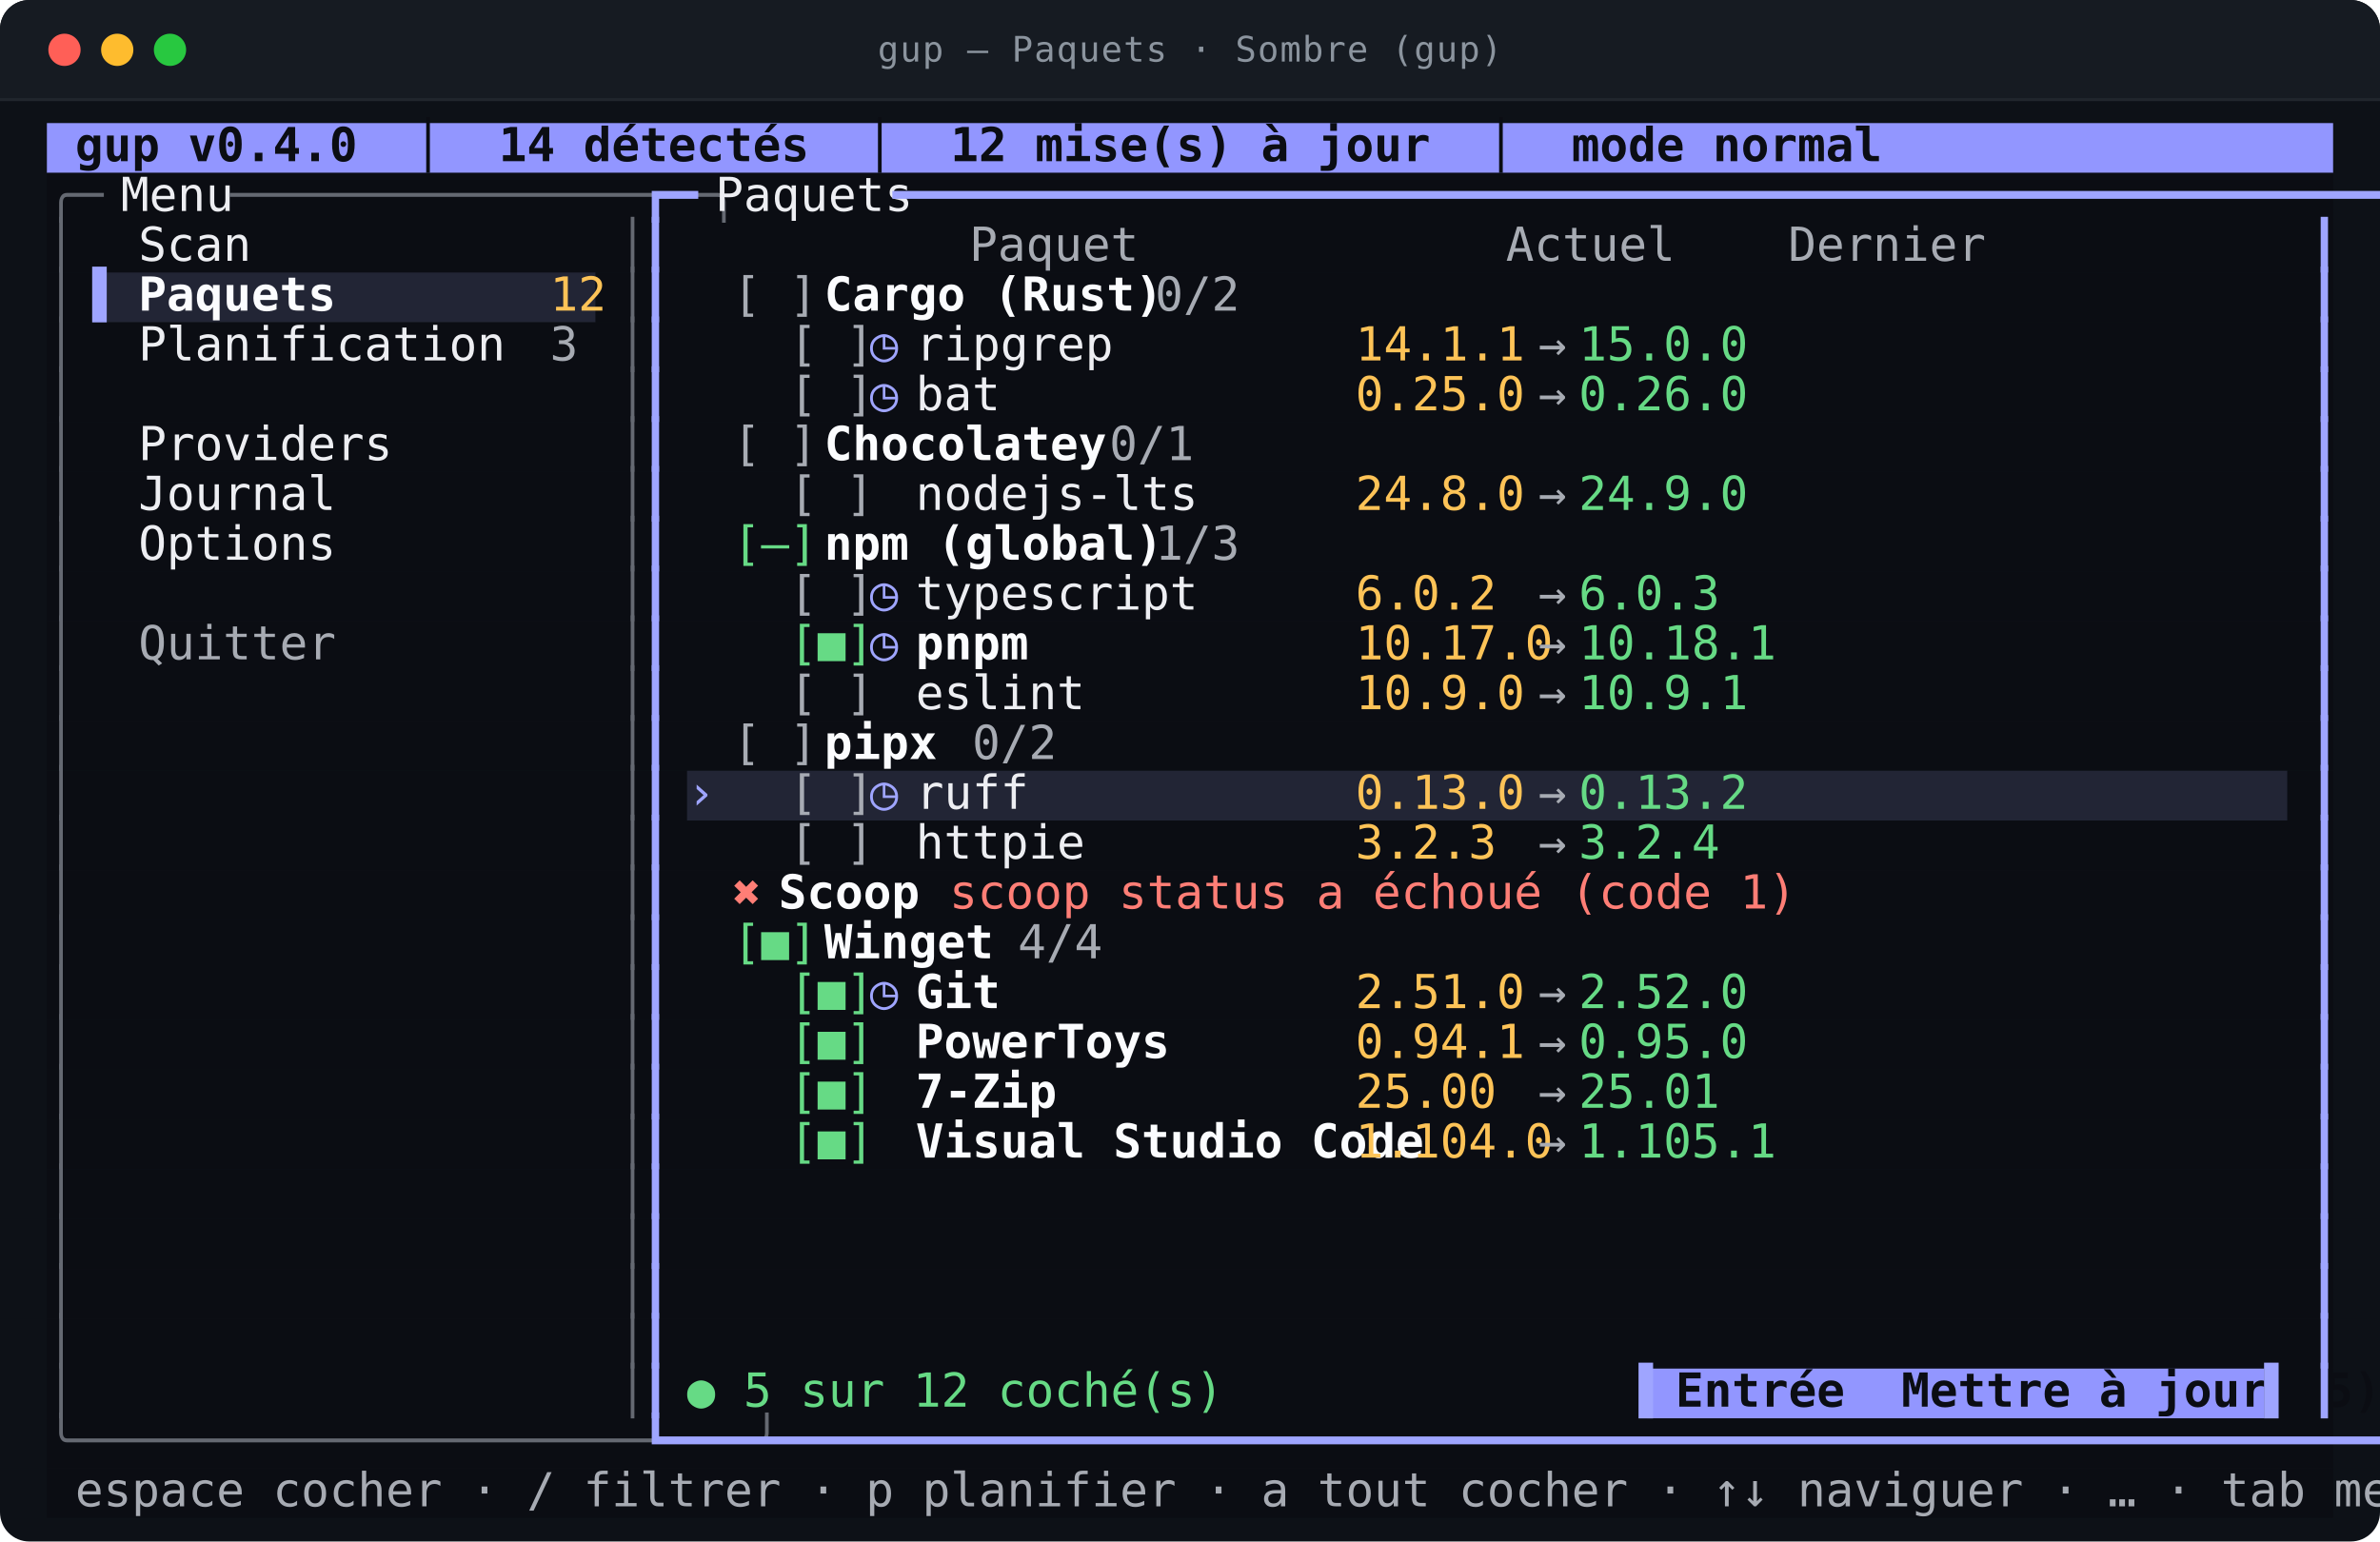
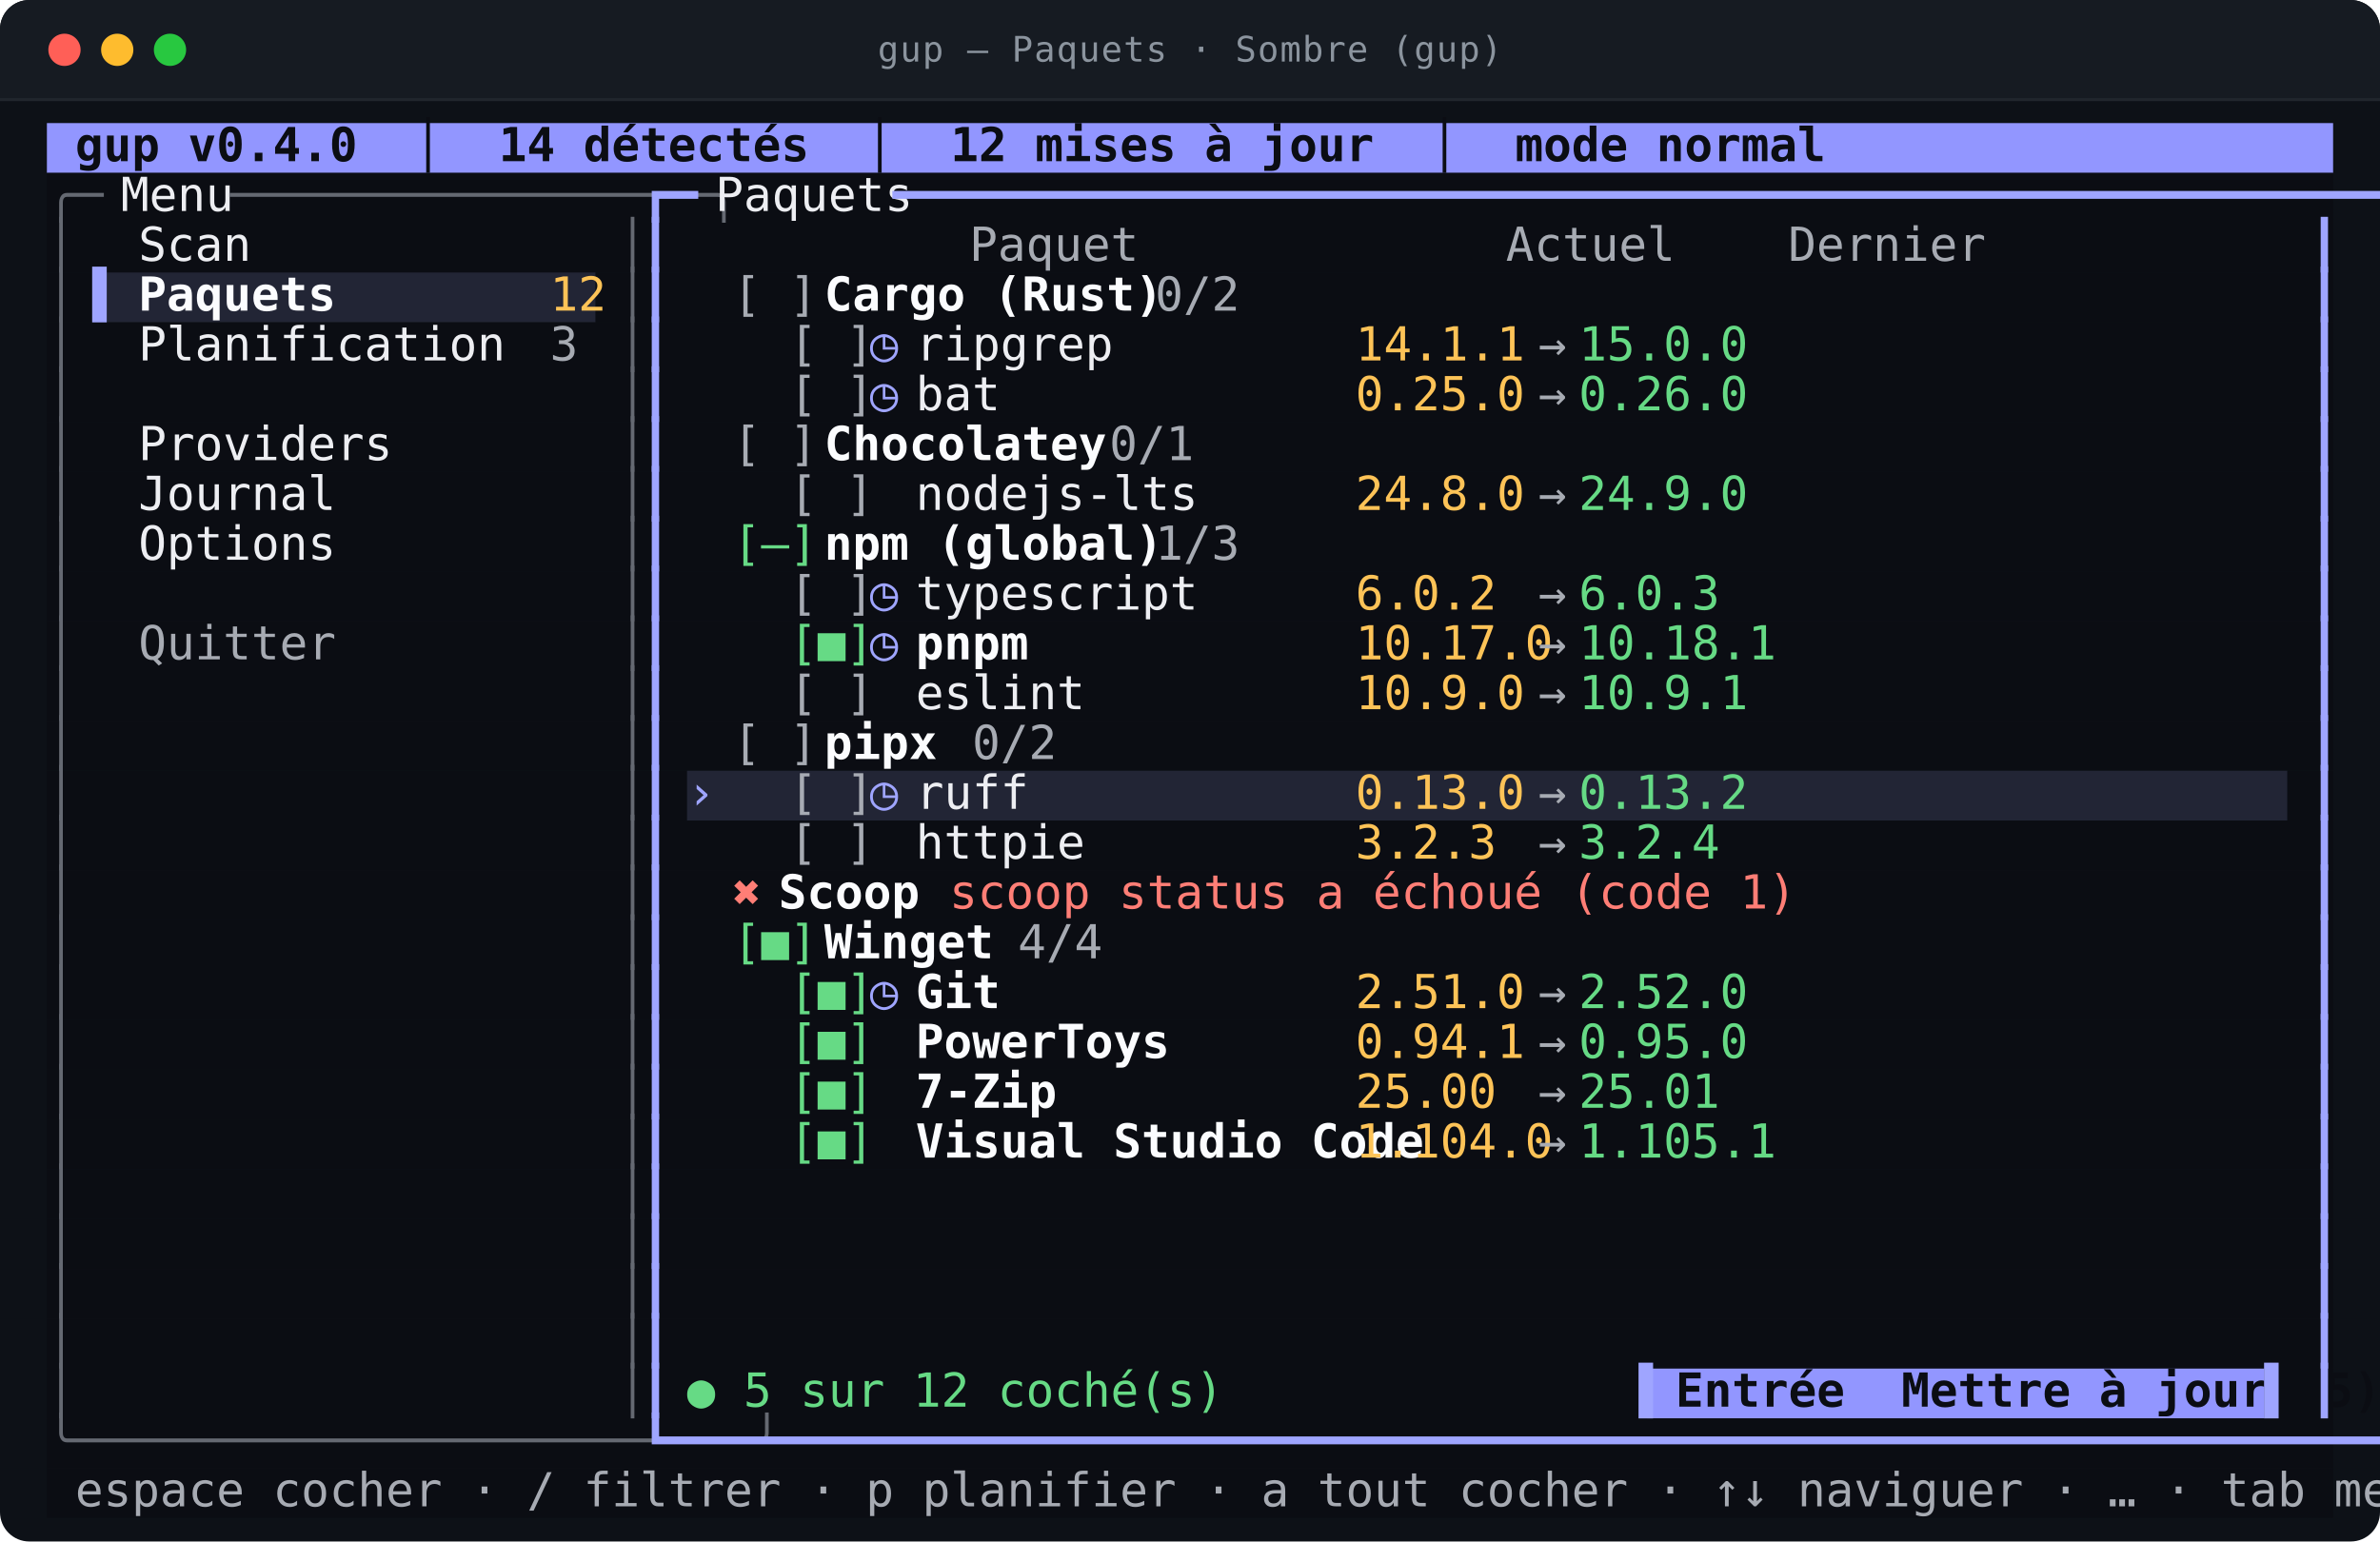
<svg xmlns="http://www.w3.org/2000/svg" viewBox="0 0 812.0 526.0" width="812.0" height="526.0" role="img" aria-labelledby="t d">
  <style>
text{font-family:ui-monospace,SFMono-Regular,"SF Mono",Menlo,Consolas,"DejaVu Sans Mono",monospace;font-size:16px}
.t{font-size:12px;letter-spacing:.4px;fill:#8b949e}
.b{font-weight:700}
.i{font-style:italic}
.u{text-decoration:underline}
.s{text-decoration:line-through}
.us{text-decoration:underline line-through}
.d{opacity:0.62}
.c0{fill:#9296ff}
.c1{fill:#0b0d13}
.c2{fill:#222535}
.c3{fill:#656972}
.c4{fill:#edeef2}
.c5{fill:#9fa5ff}
.c6{fill:#a7abb3}
.c7{fill:#fbfcfe}
.c8{fill:#fdc357}
.c9{fill:#66da85}
.c10{fill:#ff7e76}
</style>
  <rect y="0.0" width="812.0" height="526.0" rx="10.0" fill="#0d1117" />
  <rect y="0.0" width="812.0" height="34.0" rx="10.0" fill="#161b22" />
  <rect y="24.0" width="812.0" height="10.0" fill="#161b22" />
  <line x1="0.0" y1="34.0" x2="812.0" y2="34.0" stroke="#21262d" />
  <circle cx="22.0" cy="17.0" r="5.5" fill="#ff5f57" />
  <circle cx="40.0" cy="17.0" r="5.5" fill="#febc2e" />
  <circle cx="58.0" cy="17.0" r="5.5" fill="#28c840" />
  <text class="t" x="406.0" y="21.0" text-anchor="middle">gup — Paquets · Sombre (gup)</text>
  <rect class="c0" x="16.0" y="42.0" width="780.0" height="17.0" />
  <rect class="c1" x="16.0" y="59.0" width="780.0" height="17.0" />
  <rect class="c1" x="16.0" y="76.0" width="780.0" height="17.0" />
  <rect class="c1" x="16.0" y="93.0" width="15.6" height="17.0" />
  <rect class="c2" x="31.6" y="93.0" width="171.6" height="17.0" />
  <rect class="c1" x="203.2" y="93.0" width="592.8" height="17.0" />
  <rect class="c1" x="16.0" y="110.0" width="780.0" height="17.0" />
  <rect class="c1" x="16.0" y="127.0" width="780.0" height="17.0" />
  <rect class="c1" x="16.0" y="144.0" width="780.0" height="17.0" />
  <rect class="c1" x="16.0" y="161.0" width="780.0" height="17.0" />
  <rect class="c1" x="16.0" y="178.0" width="780.0" height="17.0" />
  <rect class="c1" x="16.0" y="195.0" width="780.0" height="17.0" />
  <rect class="c1" x="16.0" y="212.0" width="780.0" height="17.0" />
  <rect class="c1" x="16.0" y="229.0" width="780.0" height="17.0" />
  <rect class="c1" x="16.0" y="246.0" width="780.0" height="17.0" />
  <rect class="c1" x="16.0" y="263.0" width="218.4" height="17.0" />
  <rect class="c2" x="234.4" y="263.0" width="546.0" height="17.0" />
  <rect class="c1" x="780.4" y="263.0" width="15.6" height="17.0" />
  <rect class="c1" x="16.0" y="280.0" width="780.0" height="17.0" />
  <rect class="c1" x="16.0" y="297.0" width="780.0" height="17.0" />
  <rect class="c1" x="16.0" y="314.0" width="780.0" height="17.0" />
  <rect class="c1" x="16.0" y="331.0" width="780.0" height="17.0" />
  <rect class="c1" x="16.0" y="348.0" width="780.0" height="17.0" />
  <rect class="c1" x="16.0" y="365.0" width="780.0" height="17.0" />
  <rect class="c1" x="16.0" y="382.0" width="780.0" height="17.0" />
  <rect class="c1" x="16.0" y="399.0" width="780.0" height="17.0" />
  <rect class="c1" x="16.0" y="416.0" width="780.0" height="17.0" />
  <rect class="c1" x="16.0" y="433.0" width="780.0" height="17.0" />
  <rect class="c1" x="16.0" y="450.0" width="780.0" height="17.0" />
  <rect class="c1" x="16.0" y="467.0" width="546.0" height="17.0" />
  <rect class="c0" x="562.0" y="467.0" width="210.6" height="17.0" />
  <rect class="c1" x="772.6" y="467.0" width="23.4" height="17.0" />
  <rect class="c1" x="16.0" y="484.0" width="780.0" height="17.0" />
  <rect class="c1" x="16.0" y="501.0" width="780.0" height="17.0" />
-   <text class="c1 b" x="16.0" y="55.0" textLength="507.0" lengthAdjust="spacingAndGlyphs" xml:space="preserve"> gup v0.4.0  │  14 détectés  │  12 mise(s) à jour  │  mode normal</text>
+   <text class="c1 b" x="16.0" y="55.0" textLength="491.4" lengthAdjust="spacingAndGlyphs" xml:space="preserve"> gup v0.4.0  │  14 détectés  │  12 mises à jour  │  mode normal</text>
  <text class="c3" x="16.0" y="72.0" textLength="15.6" lengthAdjust="spacingAndGlyphs" xml:space="preserve">╭─</text>
  <text class="c4" x="31.6" y="72.0" textLength="46.8" lengthAdjust="spacingAndGlyphs" xml:space="preserve"> Menu </text>
  <text class="c3" x="78.4" y="72.0" textLength="140.4" lengthAdjust="spacingAndGlyphs" xml:space="preserve">─────────────────╮</text>
  <text class="c5" x="218.8" y="72.0" textLength="15.6" lengthAdjust="spacingAndGlyphs" xml:space="preserve">┏━</text>
  <text class="c4" x="234.4" y="72.0" textLength="70.2" lengthAdjust="spacingAndGlyphs" xml:space="preserve"> Paquets </text>
  <text class="c5" x="304.6" y="72.0" textLength="491.4" lengthAdjust="spacingAndGlyphs" xml:space="preserve">━━━━━━━━━━━━━━━━━━━━━━━━━━━━━━━━━━━━━━━━━━━━━━━━━━━━━━━━━━━━━━┓</text>
  <text class="c3" x="16.0" y="89.0" textLength="7.8" lengthAdjust="spacingAndGlyphs" xml:space="preserve">│</text>
  <text class="c4" x="47.2" y="89.0" textLength="140.4" lengthAdjust="spacingAndGlyphs" xml:space="preserve">Scan              </text>
  <text class="c3" x="211.0" y="89.0" textLength="7.8" lengthAdjust="spacingAndGlyphs" xml:space="preserve">│</text>
  <text class="c5" x="218.8" y="89.0" textLength="7.8" lengthAdjust="spacingAndGlyphs" xml:space="preserve">┃</text>
  <text class="c6" x="234.4" y="89.0" textLength="366.6" lengthAdjust="spacingAndGlyphs" xml:space="preserve">          Paquet             Actuel    Dernier </text>
  <text class="c5" x="788.2" y="89.0" textLength="7.8" lengthAdjust="spacingAndGlyphs" xml:space="preserve">┃</text>
  <text class="c3" x="16.0" y="106.0" textLength="7.8" lengthAdjust="spacingAndGlyphs" xml:space="preserve">│</text>
  <text class="c5" x="31.6" y="106.0" textLength="15.6" lengthAdjust="spacingAndGlyphs" xml:space="preserve">▌ </text>
  <text class="c7 b" x="47.2" y="106.0" textLength="140.4" lengthAdjust="spacingAndGlyphs" xml:space="preserve">Paquets           </text>
  <text class="c8" x="187.6" y="106.0" textLength="15.6" lengthAdjust="spacingAndGlyphs" xml:space="preserve">12</text>
  <text class="c3" x="211.0" y="106.0" textLength="7.8" lengthAdjust="spacingAndGlyphs" xml:space="preserve">│</text>
  <text class="c5" x="218.8" y="106.0" textLength="7.8" lengthAdjust="spacingAndGlyphs" xml:space="preserve">┃</text>
  <text class="c6" x="250.0" y="106.0" textLength="31.2" lengthAdjust="spacingAndGlyphs" xml:space="preserve">[ ] </text>
  <text class="c7 b" x="281.2" y="106.0" textLength="93.6" lengthAdjust="spacingAndGlyphs" xml:space="preserve">Cargo (Rust)</text>
  <text class="c6" x="374.8" y="106.0" textLength="39.0" lengthAdjust="spacingAndGlyphs" xml:space="preserve">  0/2</text>
  <text class="c5" x="788.2" y="106.0" textLength="7.8" lengthAdjust="spacingAndGlyphs" xml:space="preserve">┃</text>
  <text class="c3" x="16.0" y="123.0" textLength="7.8" lengthAdjust="spacingAndGlyphs" xml:space="preserve">│</text>
  <text class="c4" x="47.2" y="123.0" textLength="140.4" lengthAdjust="spacingAndGlyphs" xml:space="preserve">Planification     </text>
  <text class="c6" x="187.6" y="123.0" textLength="7.8" lengthAdjust="spacingAndGlyphs" xml:space="preserve">3</text>
  <text class="c3" x="211.0" y="123.0" textLength="7.8" lengthAdjust="spacingAndGlyphs" xml:space="preserve">│</text>
  <text class="c5" x="218.8" y="123.0" textLength="7.8" lengthAdjust="spacingAndGlyphs" xml:space="preserve">┃</text>
  <text class="c6" x="250.0" y="123.0" textLength="46.8" lengthAdjust="spacingAndGlyphs" xml:space="preserve">  [ ] </text>
  <text class="c5" x="296.8" y="123.0" textLength="15.6" lengthAdjust="spacingAndGlyphs" xml:space="preserve">◷ </text>
  <text class="c4" x="312.4" y="123.0" textLength="140.4" lengthAdjust="spacingAndGlyphs" xml:space="preserve">ripgrep           </text>
  <text class="c8" x="452.8" y="123.0" textLength="62.4" lengthAdjust="spacingAndGlyphs" xml:space="preserve"> 14.1.1 </text>
  <text class="c6" x="515.2" y="123.0" textLength="23.4" lengthAdjust="spacingAndGlyphs" xml:space="preserve"> → </text>
  <text class="c9" x="538.6" y="123.0" textLength="54.6" lengthAdjust="spacingAndGlyphs" xml:space="preserve">15.0.0 </text>
  <text class="c5" x="788.2" y="123.0" textLength="7.8" lengthAdjust="spacingAndGlyphs" xml:space="preserve">┃</text>
  <text class="c3" x="16.0" y="140.0" textLength="7.8" lengthAdjust="spacingAndGlyphs" xml:space="preserve">│</text>
  <text class="c3" x="211.0" y="140.0" textLength="7.8" lengthAdjust="spacingAndGlyphs" xml:space="preserve">│</text>
  <text class="c5" x="218.8" y="140.0" textLength="7.8" lengthAdjust="spacingAndGlyphs" xml:space="preserve">┃</text>
  <text class="c6" x="250.0" y="140.0" textLength="46.8" lengthAdjust="spacingAndGlyphs" xml:space="preserve">  [ ] </text>
  <text class="c5" x="296.8" y="140.0" textLength="15.6" lengthAdjust="spacingAndGlyphs" xml:space="preserve">◷ </text>
  <text class="c4" x="312.4" y="140.0" textLength="140.4" lengthAdjust="spacingAndGlyphs" xml:space="preserve">bat               </text>
  <text class="c8" x="452.8" y="140.0" textLength="62.4" lengthAdjust="spacingAndGlyphs" xml:space="preserve"> 0.25.0 </text>
  <text class="c6" x="515.2" y="140.0" textLength="23.4" lengthAdjust="spacingAndGlyphs" xml:space="preserve"> → </text>
  <text class="c9" x="538.6" y="140.0" textLength="54.6" lengthAdjust="spacingAndGlyphs" xml:space="preserve">0.26.0 </text>
  <text class="c5" x="788.2" y="140.0" textLength="7.8" lengthAdjust="spacingAndGlyphs" xml:space="preserve">┃</text>
  <text class="c3" x="16.0" y="157.0" textLength="7.8" lengthAdjust="spacingAndGlyphs" xml:space="preserve">│</text>
  <text class="c4" x="47.2" y="157.0" textLength="140.4" lengthAdjust="spacingAndGlyphs" xml:space="preserve">Providers         </text>
  <text class="c3" x="211.0" y="157.0" textLength="7.8" lengthAdjust="spacingAndGlyphs" xml:space="preserve">│</text>
  <text class="c5" x="218.8" y="157.0" textLength="7.8" lengthAdjust="spacingAndGlyphs" xml:space="preserve">┃</text>
  <text class="c6" x="250.0" y="157.0" textLength="31.2" lengthAdjust="spacingAndGlyphs" xml:space="preserve">[ ] </text>
  <text class="c7 b" x="281.2" y="157.0" textLength="78.0" lengthAdjust="spacingAndGlyphs" xml:space="preserve">Chocolatey</text>
  <text class="c6" x="359.2" y="157.0" textLength="39.0" lengthAdjust="spacingAndGlyphs" xml:space="preserve">  0/1</text>
  <text class="c5" x="788.2" y="157.0" textLength="7.8" lengthAdjust="spacingAndGlyphs" xml:space="preserve">┃</text>
  <text class="c3" x="16.0" y="174.0" textLength="7.8" lengthAdjust="spacingAndGlyphs" xml:space="preserve">│</text>
  <text class="c4" x="47.2" y="174.0" textLength="140.4" lengthAdjust="spacingAndGlyphs" xml:space="preserve">Journal           </text>
  <text class="c3" x="211.0" y="174.0" textLength="7.8" lengthAdjust="spacingAndGlyphs" xml:space="preserve">│</text>
  <text class="c5" x="218.8" y="174.0" textLength="7.8" lengthAdjust="spacingAndGlyphs" xml:space="preserve">┃</text>
  <text class="c6" x="250.0" y="174.0" textLength="46.8" lengthAdjust="spacingAndGlyphs" xml:space="preserve">  [ ] </text>
  <text class="c4" x="312.4" y="174.0" textLength="140.4" lengthAdjust="spacingAndGlyphs" xml:space="preserve">nodejs-lts        </text>
  <text class="c8" x="452.8" y="174.0" textLength="62.4" lengthAdjust="spacingAndGlyphs" xml:space="preserve"> 24.8.0 </text>
  <text class="c6" x="515.2" y="174.0" textLength="23.4" lengthAdjust="spacingAndGlyphs" xml:space="preserve"> → </text>
  <text class="c9" x="538.6" y="174.0" textLength="54.6" lengthAdjust="spacingAndGlyphs" xml:space="preserve">24.9.0 </text>
  <text class="c5" x="788.2" y="174.0" textLength="7.8" lengthAdjust="spacingAndGlyphs" xml:space="preserve">┃</text>
  <text class="c3" x="16.0" y="191.0" textLength="7.8" lengthAdjust="spacingAndGlyphs" xml:space="preserve">│</text>
  <text class="c4" x="47.2" y="191.0" textLength="140.4" lengthAdjust="spacingAndGlyphs" xml:space="preserve">Options           </text>
  <text class="c3" x="211.0" y="191.0" textLength="7.8" lengthAdjust="spacingAndGlyphs" xml:space="preserve">│</text>
  <text class="c5" x="218.8" y="191.0" textLength="7.8" lengthAdjust="spacingAndGlyphs" xml:space="preserve">┃</text>
  <text class="c9" x="250.0" y="191.0" textLength="31.2" lengthAdjust="spacingAndGlyphs" xml:space="preserve">[–] </text>
  <text class="c7 b" x="281.2" y="191.0" textLength="93.6" lengthAdjust="spacingAndGlyphs" xml:space="preserve">npm (global)</text>
  <text class="c6" x="374.8" y="191.0" textLength="39.0" lengthAdjust="spacingAndGlyphs" xml:space="preserve">  1/3</text>
  <text class="c5" x="788.2" y="191.0" textLength="7.8" lengthAdjust="spacingAndGlyphs" xml:space="preserve">┃</text>
  <text class="c3" x="16.0" y="208.0" textLength="7.8" lengthAdjust="spacingAndGlyphs" xml:space="preserve">│</text>
  <text class="c3" x="211.0" y="208.0" textLength="7.8" lengthAdjust="spacingAndGlyphs" xml:space="preserve">│</text>
  <text class="c5" x="218.8" y="208.0" textLength="7.8" lengthAdjust="spacingAndGlyphs" xml:space="preserve">┃</text>
  <text class="c6" x="250.0" y="208.0" textLength="46.8" lengthAdjust="spacingAndGlyphs" xml:space="preserve">  [ ] </text>
  <text class="c5" x="296.8" y="208.0" textLength="15.6" lengthAdjust="spacingAndGlyphs" xml:space="preserve">◷ </text>
  <text class="c4" x="312.4" y="208.0" textLength="140.4" lengthAdjust="spacingAndGlyphs" xml:space="preserve">typescript        </text>
  <text class="c8" x="452.8" y="208.0" textLength="62.4" lengthAdjust="spacingAndGlyphs" xml:space="preserve"> 6.0.2  </text>
  <text class="c6" x="515.2" y="208.0" textLength="23.4" lengthAdjust="spacingAndGlyphs" xml:space="preserve"> → </text>
  <text class="c9" x="538.6" y="208.0" textLength="54.6" lengthAdjust="spacingAndGlyphs" xml:space="preserve">6.0.3  </text>
  <text class="c5" x="788.2" y="208.0" textLength="7.8" lengthAdjust="spacingAndGlyphs" xml:space="preserve">┃</text>
  <text class="c3" x="16.0" y="225.0" textLength="7.8" lengthAdjust="spacingAndGlyphs" xml:space="preserve">│</text>
  <text class="c6" x="47.2" y="225.0" textLength="140.4" lengthAdjust="spacingAndGlyphs" xml:space="preserve">Quitter           </text>
  <text class="c3" x="211.0" y="225.0" textLength="7.8" lengthAdjust="spacingAndGlyphs" xml:space="preserve">│</text>
  <text class="c5" x="218.8" y="225.0" textLength="7.8" lengthAdjust="spacingAndGlyphs" xml:space="preserve">┃</text>
  <text class="c9" x="250.0" y="225.0" textLength="46.8" lengthAdjust="spacingAndGlyphs" xml:space="preserve">  [■] </text>
  <text class="c5" x="296.8" y="225.0" textLength="15.6" lengthAdjust="spacingAndGlyphs" xml:space="preserve">◷ </text>
  <text class="c7 b" x="312.4" y="225.0" textLength="140.4" lengthAdjust="spacingAndGlyphs" xml:space="preserve">pnpm              </text>
  <text class="c8" x="452.8" y="225.0" textLength="62.4" lengthAdjust="spacingAndGlyphs" xml:space="preserve"> 10.17.0</text>
  <text class="c6" x="515.2" y="225.0" textLength="23.4" lengthAdjust="spacingAndGlyphs" xml:space="preserve"> → </text>
  <text class="c9" x="538.6" y="225.0" textLength="54.6" lengthAdjust="spacingAndGlyphs" xml:space="preserve">10.18.1</text>
  <text class="c5" x="788.2" y="225.0" textLength="7.8" lengthAdjust="spacingAndGlyphs" xml:space="preserve">┃</text>
  <text class="c3" x="16.0" y="242.0" textLength="7.8" lengthAdjust="spacingAndGlyphs" xml:space="preserve">│</text>
  <text class="c3" x="211.0" y="242.0" textLength="7.8" lengthAdjust="spacingAndGlyphs" xml:space="preserve">│</text>
  <text class="c5" x="218.8" y="242.0" textLength="7.8" lengthAdjust="spacingAndGlyphs" xml:space="preserve">┃</text>
  <text class="c6" x="250.0" y="242.0" textLength="46.8" lengthAdjust="spacingAndGlyphs" xml:space="preserve">  [ ] </text>
  <text class="c4" x="312.4" y="242.0" textLength="140.4" lengthAdjust="spacingAndGlyphs" xml:space="preserve">eslint            </text>
  <text class="c8" x="452.8" y="242.0" textLength="62.4" lengthAdjust="spacingAndGlyphs" xml:space="preserve"> 10.9.0 </text>
  <text class="c6" x="515.2" y="242.0" textLength="23.4" lengthAdjust="spacingAndGlyphs" xml:space="preserve"> → </text>
  <text class="c9" x="538.6" y="242.0" textLength="54.6" lengthAdjust="spacingAndGlyphs" xml:space="preserve">10.9.1 </text>
  <text class="c5" x="788.2" y="242.0" textLength="7.8" lengthAdjust="spacingAndGlyphs" xml:space="preserve">┃</text>
  <text class="c3" x="16.0" y="259.0" textLength="7.8" lengthAdjust="spacingAndGlyphs" xml:space="preserve">│</text>
  <text class="c3" x="211.0" y="259.0" textLength="7.8" lengthAdjust="spacingAndGlyphs" xml:space="preserve">│</text>
  <text class="c5" x="218.8" y="259.0" textLength="7.8" lengthAdjust="spacingAndGlyphs" xml:space="preserve">┃</text>
  <text class="c6" x="250.0" y="259.0" textLength="31.2" lengthAdjust="spacingAndGlyphs" xml:space="preserve">[ ] </text>
  <text class="c7 b" x="281.2" y="259.0" textLength="31.2" lengthAdjust="spacingAndGlyphs" xml:space="preserve">pipx</text>
  <text class="c6" x="312.4" y="259.0" textLength="39.0" lengthAdjust="spacingAndGlyphs" xml:space="preserve">  0/2</text>
  <text class="c5" x="788.2" y="259.0" textLength="7.8" lengthAdjust="spacingAndGlyphs" xml:space="preserve">┃</text>
  <text class="c3" x="16.0" y="276.0" textLength="7.8" lengthAdjust="spacingAndGlyphs" xml:space="preserve">│</text>
  <text class="c3" x="211.0" y="276.0" textLength="7.8" lengthAdjust="spacingAndGlyphs" xml:space="preserve">│</text>
  <text class="c5" x="218.8" y="276.0" textLength="7.8" lengthAdjust="spacingAndGlyphs" xml:space="preserve">┃</text>
  <text class="c5" x="234.4" y="276.0" textLength="15.6" lengthAdjust="spacingAndGlyphs" xml:space="preserve">› </text>
  <text class="c6" x="250.0" y="276.0" textLength="46.8" lengthAdjust="spacingAndGlyphs" xml:space="preserve">  [ ] </text>
  <text class="c5" x="296.8" y="276.0" textLength="15.6" lengthAdjust="spacingAndGlyphs" xml:space="preserve">◷ </text>
  <text class="c4" x="312.4" y="276.0" textLength="140.4" lengthAdjust="spacingAndGlyphs" xml:space="preserve">ruff              </text>
  <text class="c8" x="452.8" y="276.0" textLength="62.4" lengthAdjust="spacingAndGlyphs" xml:space="preserve"> 0.13.0 </text>
  <text class="c6" x="515.2" y="276.0" textLength="23.4" lengthAdjust="spacingAndGlyphs" xml:space="preserve"> → </text>
  <text class="c9" x="538.6" y="276.0" textLength="54.6" lengthAdjust="spacingAndGlyphs" xml:space="preserve">0.13.2 </text>
  <text class="c5" x="788.2" y="276.0" textLength="7.8" lengthAdjust="spacingAndGlyphs" xml:space="preserve">┃</text>
  <text class="c3" x="16.0" y="293.0" textLength="7.8" lengthAdjust="spacingAndGlyphs" xml:space="preserve">│</text>
  <text class="c3" x="211.0" y="293.0" textLength="7.8" lengthAdjust="spacingAndGlyphs" xml:space="preserve">│</text>
  <text class="c5" x="218.8" y="293.0" textLength="7.8" lengthAdjust="spacingAndGlyphs" xml:space="preserve">┃</text>
  <text class="c6" x="250.0" y="293.0" textLength="46.8" lengthAdjust="spacingAndGlyphs" xml:space="preserve">  [ ] </text>
  <text class="c4" x="312.4" y="293.0" textLength="140.4" lengthAdjust="spacingAndGlyphs" xml:space="preserve">httpie            </text>
  <text class="c8" x="452.8" y="293.0" textLength="62.4" lengthAdjust="spacingAndGlyphs" xml:space="preserve"> 3.2.3  </text>
  <text class="c6" x="515.2" y="293.0" textLength="23.4" lengthAdjust="spacingAndGlyphs" xml:space="preserve"> → </text>
  <text class="c9" x="538.6" y="293.0" textLength="54.6" lengthAdjust="spacingAndGlyphs" xml:space="preserve">3.2.4  </text>
  <text class="c5" x="788.2" y="293.0" textLength="7.8" lengthAdjust="spacingAndGlyphs" xml:space="preserve">┃</text>
  <text class="c3" x="16.0" y="310.0" textLength="7.8" lengthAdjust="spacingAndGlyphs" xml:space="preserve">│</text>
  <text class="c3" x="211.0" y="310.0" textLength="7.8" lengthAdjust="spacingAndGlyphs" xml:space="preserve">│</text>
  <text class="c5" x="218.8" y="310.0" textLength="7.8" lengthAdjust="spacingAndGlyphs" xml:space="preserve">┃</text>
  <text class="c10" x="250.0" y="310.0" textLength="15.6" lengthAdjust="spacingAndGlyphs" xml:space="preserve">✖ </text>
  <text class="c7 b" x="265.6" y="310.0" textLength="39.0" lengthAdjust="spacingAndGlyphs" xml:space="preserve">Scoop</text>
  <text class="c10" x="304.6" y="310.0" textLength="249.6" lengthAdjust="spacingAndGlyphs" xml:space="preserve">  scoop status a échoué (code 1)</text>
  <text class="c5" x="788.2" y="310.0" textLength="7.8" lengthAdjust="spacingAndGlyphs" xml:space="preserve">┃</text>
  <text class="c3" x="16.0" y="327.0" textLength="7.8" lengthAdjust="spacingAndGlyphs" xml:space="preserve">│</text>
  <text class="c3" x="211.0" y="327.0" textLength="7.8" lengthAdjust="spacingAndGlyphs" xml:space="preserve">│</text>
  <text class="c5" x="218.8" y="327.0" textLength="7.8" lengthAdjust="spacingAndGlyphs" xml:space="preserve">┃</text>
  <text class="c9" x="250.0" y="327.0" textLength="31.2" lengthAdjust="spacingAndGlyphs" xml:space="preserve">[■] </text>
  <text class="c7 b" x="281.2" y="327.0" textLength="46.8" lengthAdjust="spacingAndGlyphs" xml:space="preserve">Winget</text>
  <text class="c6" x="328.0" y="327.0" textLength="39.0" lengthAdjust="spacingAndGlyphs" xml:space="preserve">  4/4</text>
  <text class="c5" x="788.2" y="327.0" textLength="7.8" lengthAdjust="spacingAndGlyphs" xml:space="preserve">┃</text>
  <text class="c3" x="16.0" y="344.0" textLength="7.8" lengthAdjust="spacingAndGlyphs" xml:space="preserve">│</text>
  <text class="c3" x="211.0" y="344.0" textLength="7.8" lengthAdjust="spacingAndGlyphs" xml:space="preserve">│</text>
  <text class="c5" x="218.8" y="344.0" textLength="7.8" lengthAdjust="spacingAndGlyphs" xml:space="preserve">┃</text>
  <text class="c9" x="250.0" y="344.0" textLength="46.8" lengthAdjust="spacingAndGlyphs" xml:space="preserve">  [■] </text>
  <text class="c5" x="296.8" y="344.0" textLength="15.6" lengthAdjust="spacingAndGlyphs" xml:space="preserve">◷ </text>
  <text class="c7 b" x="312.4" y="344.0" textLength="140.4" lengthAdjust="spacingAndGlyphs" xml:space="preserve">Git               </text>
  <text class="c8" x="452.8" y="344.0" textLength="62.4" lengthAdjust="spacingAndGlyphs" xml:space="preserve"> 2.51.0 </text>
  <text class="c6" x="515.2" y="344.0" textLength="23.4" lengthAdjust="spacingAndGlyphs" xml:space="preserve"> → </text>
  <text class="c9" x="538.6" y="344.0" textLength="54.6" lengthAdjust="spacingAndGlyphs" xml:space="preserve">2.52.0 </text>
  <text class="c5" x="788.2" y="344.0" textLength="7.8" lengthAdjust="spacingAndGlyphs" xml:space="preserve">┃</text>
  <text class="c3" x="16.0" y="361.0" textLength="7.8" lengthAdjust="spacingAndGlyphs" xml:space="preserve">│</text>
  <text class="c3" x="211.0" y="361.0" textLength="7.8" lengthAdjust="spacingAndGlyphs" xml:space="preserve">│</text>
  <text class="c5" x="218.8" y="361.0" textLength="7.8" lengthAdjust="spacingAndGlyphs" xml:space="preserve">┃</text>
  <text class="c9" x="250.0" y="361.0" textLength="46.8" lengthAdjust="spacingAndGlyphs" xml:space="preserve">  [■] </text>
  <text class="c7 b" x="312.4" y="361.0" textLength="140.4" lengthAdjust="spacingAndGlyphs" xml:space="preserve">PowerToys         </text>
  <text class="c8" x="452.8" y="361.0" textLength="62.4" lengthAdjust="spacingAndGlyphs" xml:space="preserve"> 0.94.1 </text>
  <text class="c6" x="515.2" y="361.0" textLength="23.4" lengthAdjust="spacingAndGlyphs" xml:space="preserve"> → </text>
  <text class="c9" x="538.6" y="361.0" textLength="54.6" lengthAdjust="spacingAndGlyphs" xml:space="preserve">0.95.0 </text>
  <text class="c5" x="788.2" y="361.0" textLength="7.8" lengthAdjust="spacingAndGlyphs" xml:space="preserve">┃</text>
  <text class="c3" x="16.0" y="378.0" textLength="7.8" lengthAdjust="spacingAndGlyphs" xml:space="preserve">│</text>
  <text class="c3" x="211.0" y="378.0" textLength="7.8" lengthAdjust="spacingAndGlyphs" xml:space="preserve">│</text>
  <text class="c5" x="218.8" y="378.0" textLength="7.8" lengthAdjust="spacingAndGlyphs" xml:space="preserve">┃</text>
  <text class="c9" x="250.0" y="378.0" textLength="46.8" lengthAdjust="spacingAndGlyphs" xml:space="preserve">  [■] </text>
  <text class="c7 b" x="312.4" y="378.0" textLength="140.4" lengthAdjust="spacingAndGlyphs" xml:space="preserve">7-Zip             </text>
  <text class="c8" x="452.8" y="378.0" textLength="62.4" lengthAdjust="spacingAndGlyphs" xml:space="preserve"> 25.00  </text>
  <text class="c6" x="515.2" y="378.0" textLength="23.4" lengthAdjust="spacingAndGlyphs" xml:space="preserve"> → </text>
  <text class="c9" x="538.6" y="378.0" textLength="54.6" lengthAdjust="spacingAndGlyphs" xml:space="preserve">25.01  </text>
  <text class="c5" x="788.2" y="378.0" textLength="7.8" lengthAdjust="spacingAndGlyphs" xml:space="preserve">┃</text>
  <text class="c3" x="16.0" y="395.0" textLength="7.8" lengthAdjust="spacingAndGlyphs" xml:space="preserve">│</text>
  <text class="c3" x="211.0" y="395.0" textLength="7.8" lengthAdjust="spacingAndGlyphs" xml:space="preserve">│</text>
  <text class="c5" x="218.8" y="395.0" textLength="7.8" lengthAdjust="spacingAndGlyphs" xml:space="preserve">┃</text>
  <text class="c9" x="250.0" y="395.0" textLength="46.8" lengthAdjust="spacingAndGlyphs" xml:space="preserve">  [■] </text>
  <text class="c7 b" x="312.4" y="395.0" textLength="140.4" lengthAdjust="spacingAndGlyphs" xml:space="preserve">Visual Studio Code</text>
  <text class="c8" x="452.8" y="395.0" textLength="62.4" lengthAdjust="spacingAndGlyphs" xml:space="preserve"> 1.104.0</text>
  <text class="c6" x="515.2" y="395.0" textLength="23.4" lengthAdjust="spacingAndGlyphs" xml:space="preserve"> → </text>
  <text class="c9" x="538.6" y="395.0" textLength="54.6" lengthAdjust="spacingAndGlyphs" xml:space="preserve">1.105.1</text>
  <text class="c5" x="788.2" y="395.0" textLength="7.8" lengthAdjust="spacingAndGlyphs" xml:space="preserve">┃</text>
  <text class="c3" x="16.0" y="412.0" textLength="7.8" lengthAdjust="spacingAndGlyphs" xml:space="preserve">│</text>
  <text class="c3" x="211.0" y="412.0" textLength="7.8" lengthAdjust="spacingAndGlyphs" xml:space="preserve">│</text>
  <text class="c5" x="218.8" y="412.0" textLength="7.8" lengthAdjust="spacingAndGlyphs" xml:space="preserve">┃</text>
  <text class="c5" x="788.2" y="412.0" textLength="7.8" lengthAdjust="spacingAndGlyphs" xml:space="preserve">┃</text>
  <text class="c3" x="16.0" y="429.0" textLength="7.8" lengthAdjust="spacingAndGlyphs" xml:space="preserve">│</text>
  <text class="c3" x="211.0" y="429.0" textLength="7.8" lengthAdjust="spacingAndGlyphs" xml:space="preserve">│</text>
  <text class="c5" x="218.8" y="429.0" textLength="7.8" lengthAdjust="spacingAndGlyphs" xml:space="preserve">┃</text>
  <text class="c5" x="788.2" y="429.0" textLength="7.8" lengthAdjust="spacingAndGlyphs" xml:space="preserve">┃</text>
  <text class="c3" x="16.0" y="446.0" textLength="7.8" lengthAdjust="spacingAndGlyphs" xml:space="preserve">│</text>
  <text class="c3" x="211.0" y="446.0" textLength="7.8" lengthAdjust="spacingAndGlyphs" xml:space="preserve">│</text>
  <text class="c5" x="218.8" y="446.0" textLength="7.8" lengthAdjust="spacingAndGlyphs" xml:space="preserve">┃</text>
  <text class="c5" x="788.2" y="446.0" textLength="7.8" lengthAdjust="spacingAndGlyphs" xml:space="preserve">┃</text>
  <text class="c3" x="16.0" y="463.0" textLength="7.8" lengthAdjust="spacingAndGlyphs" xml:space="preserve">│</text>
  <text class="c3" x="211.0" y="463.0" textLength="7.8" lengthAdjust="spacingAndGlyphs" xml:space="preserve">│</text>
  <text class="c5" x="218.8" y="463.0" textLength="7.8" lengthAdjust="spacingAndGlyphs" xml:space="preserve">┃</text>
  <text class="c5" x="788.2" y="463.0" textLength="7.8" lengthAdjust="spacingAndGlyphs" xml:space="preserve">┃</text>
  <text class="c3" x="16.0" y="480.0" textLength="7.8" lengthAdjust="spacingAndGlyphs" xml:space="preserve">│</text>
  <text class="c3" x="211.0" y="480.0" textLength="7.8" lengthAdjust="spacingAndGlyphs" xml:space="preserve">│</text>
  <text class="c5" x="218.8" y="480.0" textLength="7.8" lengthAdjust="spacingAndGlyphs" xml:space="preserve">┃</text>
  <text class="c9" x="234.4" y="480.0" textLength="312.0" lengthAdjust="spacingAndGlyphs" xml:space="preserve">● 5 sur 12 coché(s)                     </text>
  <text class="c5" x="554.2" y="480.0" textLength="7.8" lengthAdjust="spacingAndGlyphs" xml:space="preserve">▐</text>
  <text class="c1 b" x="562.0" y="480.0" textLength="210.6" lengthAdjust="spacingAndGlyphs" xml:space="preserve"> Entrée  Mettre à jour (5) </text>
  <text class="c5" x="772.6" y="480.0" textLength="7.8" lengthAdjust="spacingAndGlyphs" xml:space="preserve">▌</text>
  <text class="c5" x="788.2" y="480.0" textLength="7.8" lengthAdjust="spacingAndGlyphs" xml:space="preserve">┃</text>
  <text class="c3" x="16.0" y="497.0" textLength="202.8" lengthAdjust="spacingAndGlyphs" xml:space="preserve">╰────────────────────────╯</text>
  <text class="c5" x="218.8" y="497.0" textLength="577.2" lengthAdjust="spacingAndGlyphs" xml:space="preserve">┗━━━━━━━━━━━━━━━━━━━━━━━━━━━━━━━━━━━━━━━━━━━━━━━━━━━━━━━━━━━━━━━━━━━━━━━━┛</text>
  <text class="c6" x="16.0" y="514.0" textLength="756.6" lengthAdjust="spacingAndGlyphs" xml:space="preserve"> espace cocher · / filtrer · p planifier · a tout cocher · ↑↓ naviguer · … · tab menu · q quitter</text>
</svg>
